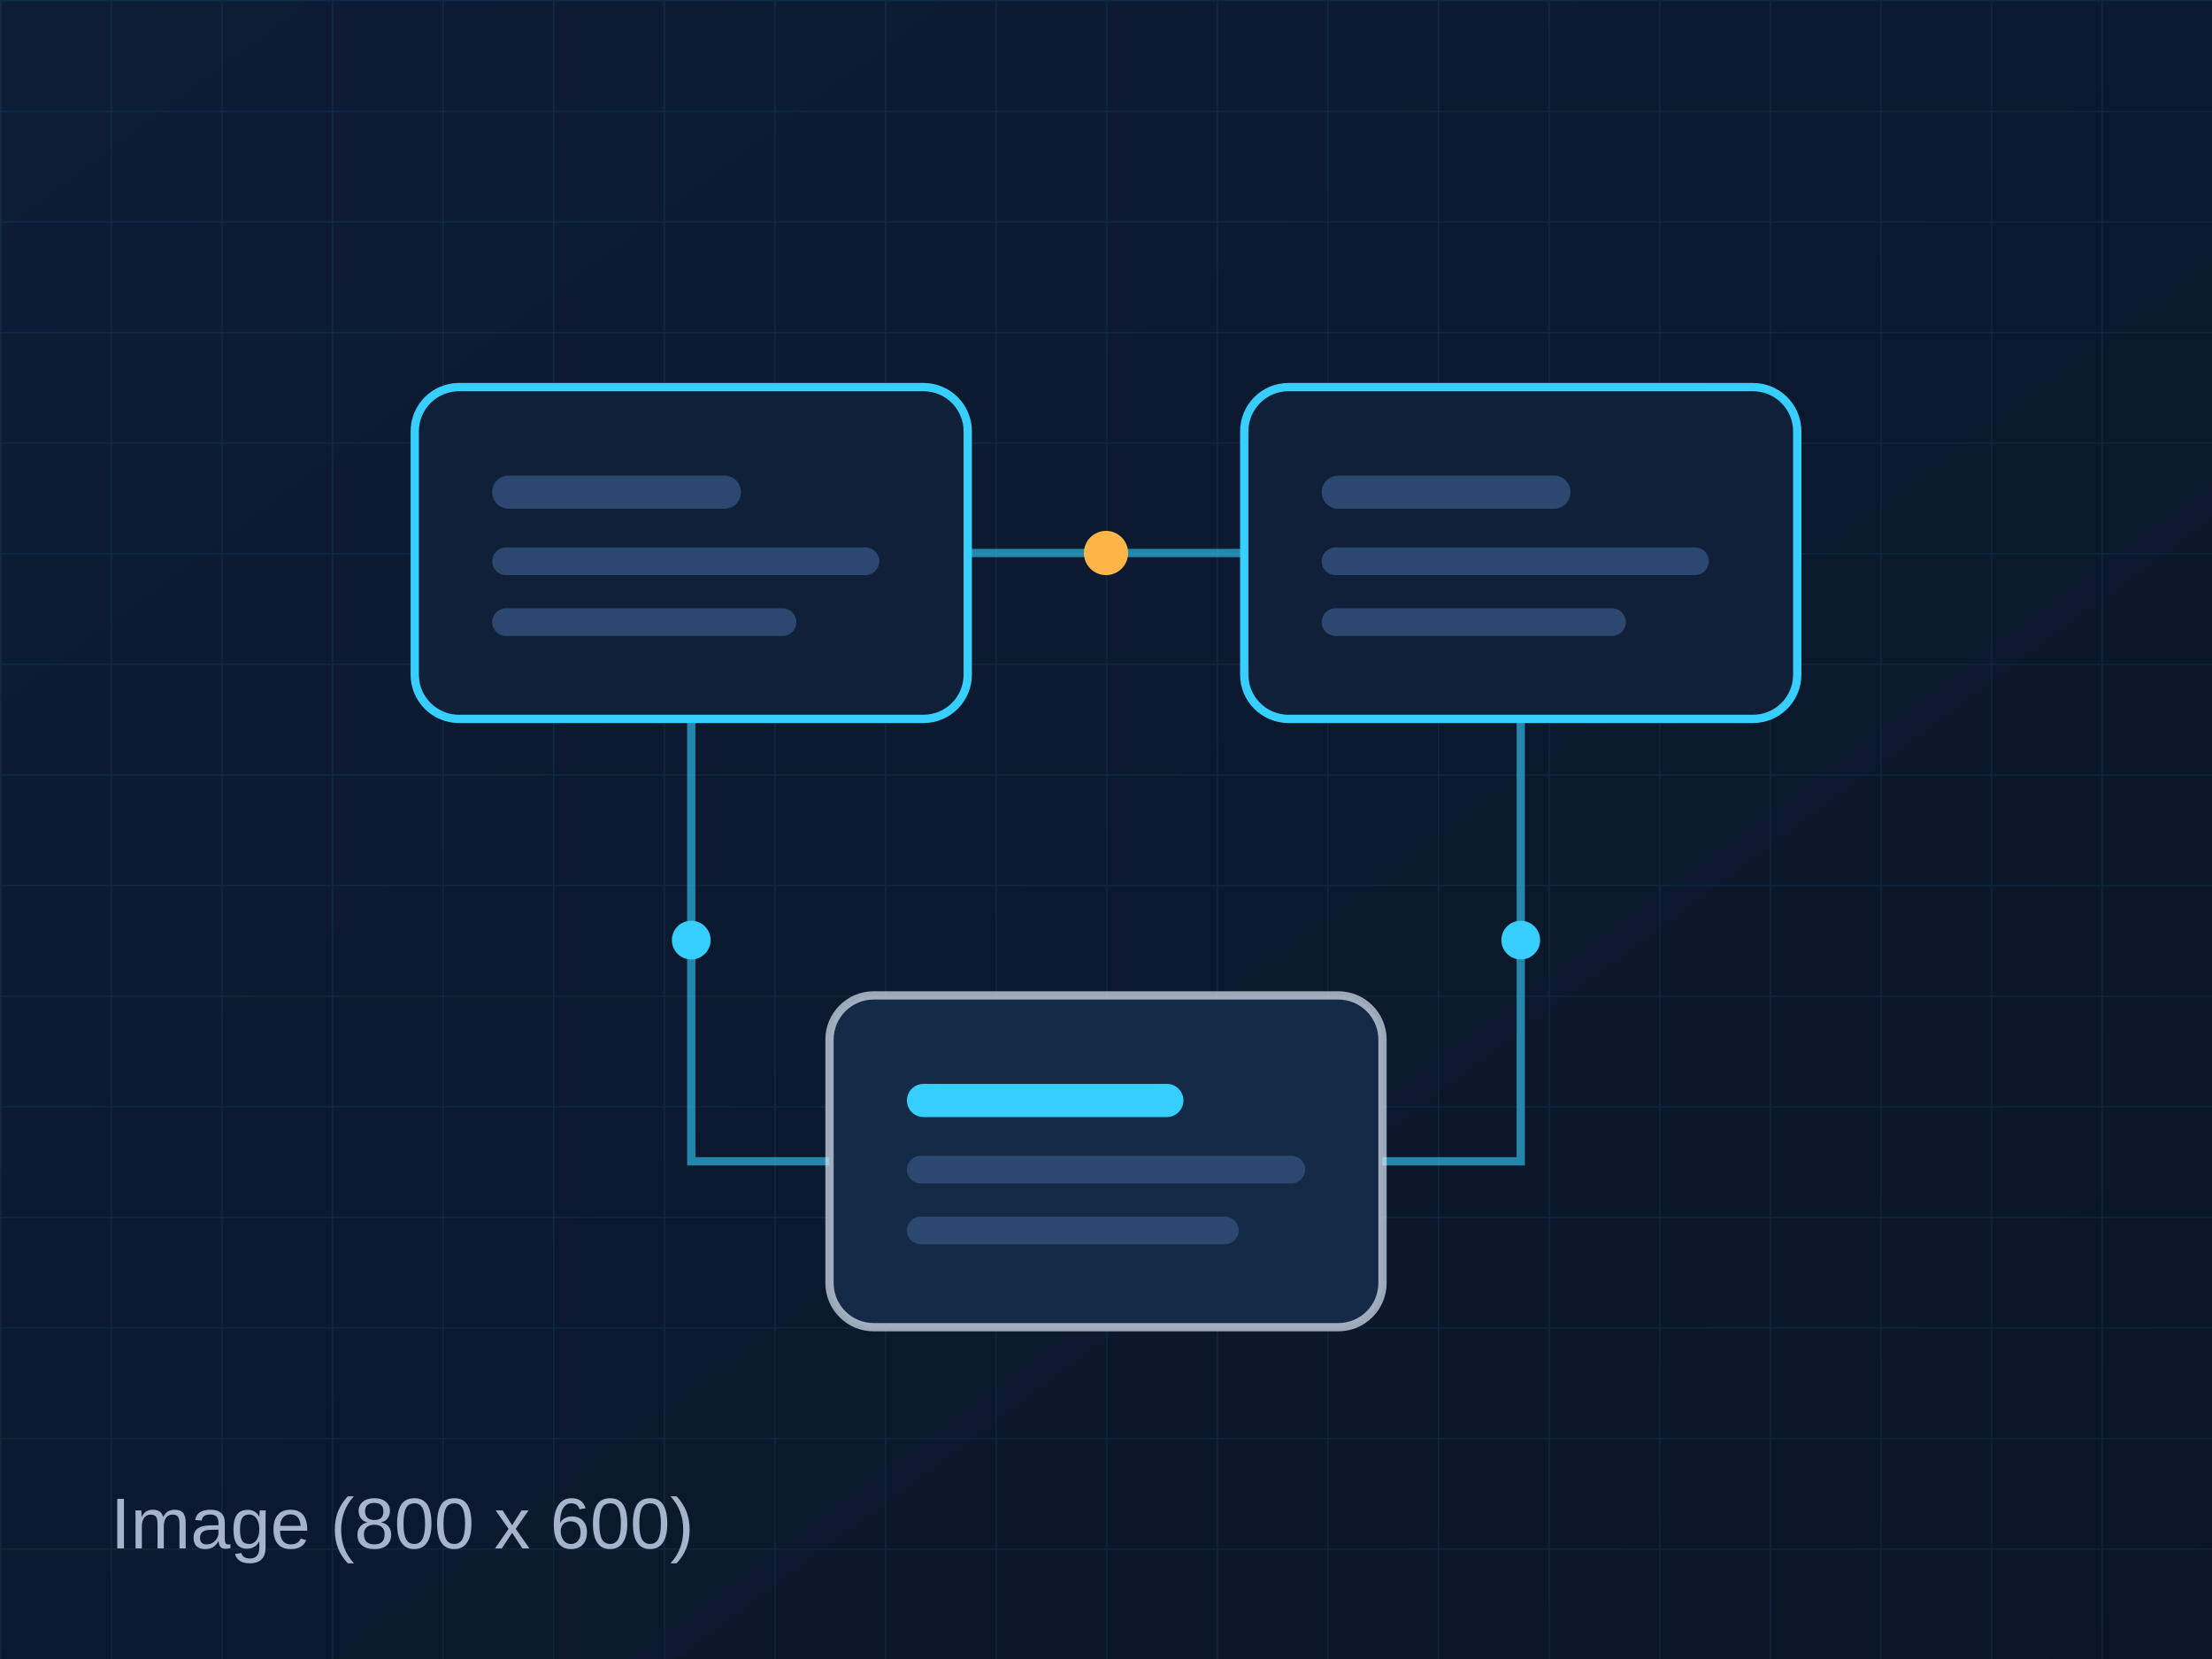
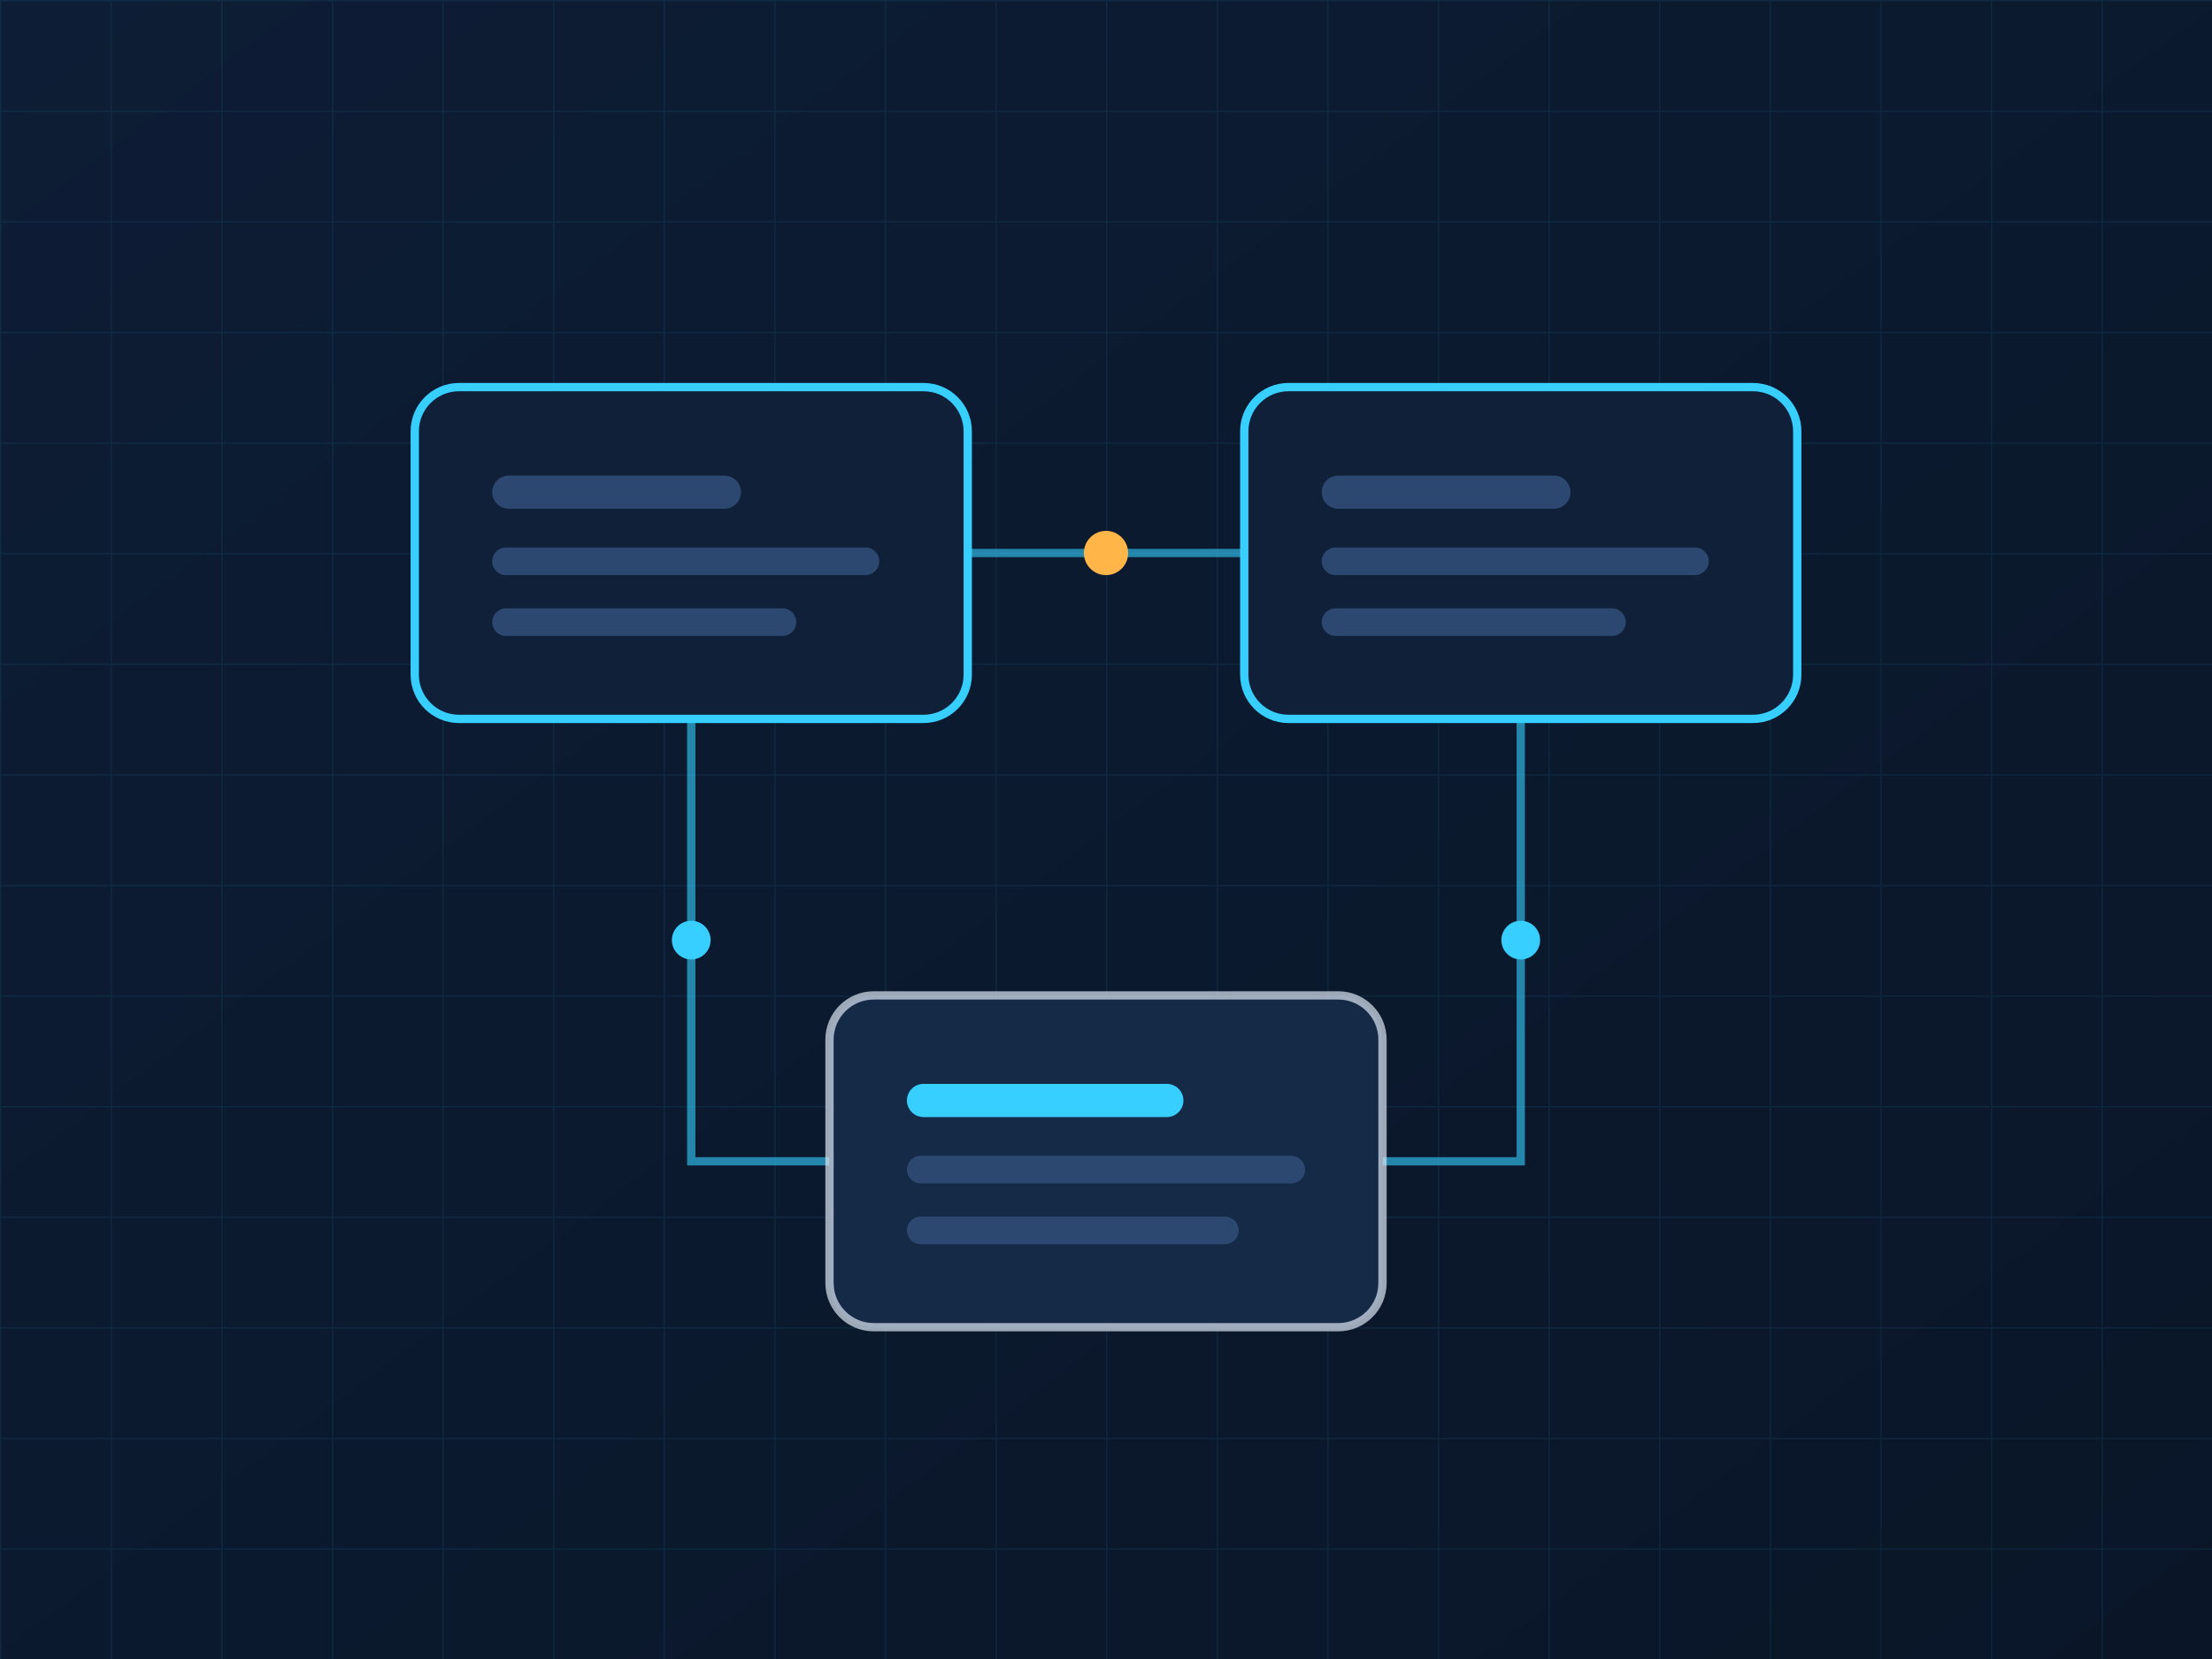
- <svg xmlns="http://www.w3.org/2000/svg" viewBox="0 0 800 600" width="800" height="600">
+ <svg xmlns="http://www.w3.org/2000/svg" viewBox="0 0 800 600">
  <defs>
    <linearGradient id="bg" x1="0" y1="0" x2="1" y2="1">
      <stop offset="0" stop-color="#0d1d35" />
      <stop offset="1" stop-color="#0a1628" />
    </linearGradient>
    <pattern id="grid" width="40" height="40" patternUnits="userSpaceOnUse">
      <path d="M40 0H0V40" fill="none" stroke="#36cfff" stroke-opacity="0.08" />
    </pattern>
  </defs>
  <rect width="800" height="600" fill="url(#bg)" />
  <rect width="800" height="600" fill="url(#grid)" />
  <path d="M350 200H450M250 260V420H300M550 260V420H500" fill="none" stroke="#36cfff" stroke-opacity="0.6" stroke-width="3" />
  <g fill="#0f2038" stroke="#36cfff" stroke-width="3">
    <rect x="150" y="140" width="200" height="120" rx="16" />
    <rect x="450" y="140" width="200" height="120" rx="16" />
  </g>
  <rect x="300" y="360" width="200" height="120" rx="16" fill="#142a47" stroke="#dce6f3" stroke-opacity="0.7" stroke-width="3" />
  <g fill="#2c4870">
    <rect x="178" y="172" width="90" height="12" rx="6" />
    <rect x="178" y="198" width="140" height="10" rx="5" />
    <rect x="178" y="220" width="110" height="10" rx="5" />
    <rect x="478" y="172" width="90" height="12" rx="6" />
    <rect x="478" y="198" width="140" height="10" rx="5" />
    <rect x="478" y="220" width="110" height="10" rx="5" />
    <rect x="328" y="418" width="144" height="10" rx="5" />
    <rect x="328" y="440" width="120" height="10" rx="5" />
  </g>
  <rect x="328" y="392" width="100" height="12" rx="6" fill="#36cfff" />
  <circle cx="400" cy="200" r="8" fill="#ffb547" />
  <circle cx="250" cy="340" r="7" fill="#36cfff" />
  <circle cx="550" cy="340" r="7" fill="#36cfff" />
-   <text x="40" y="560" fill="#a3b4cb" font-family="Arial, Helvetica, sans-serif" font-size="26">Image (800 x 600)</text>
</svg>
